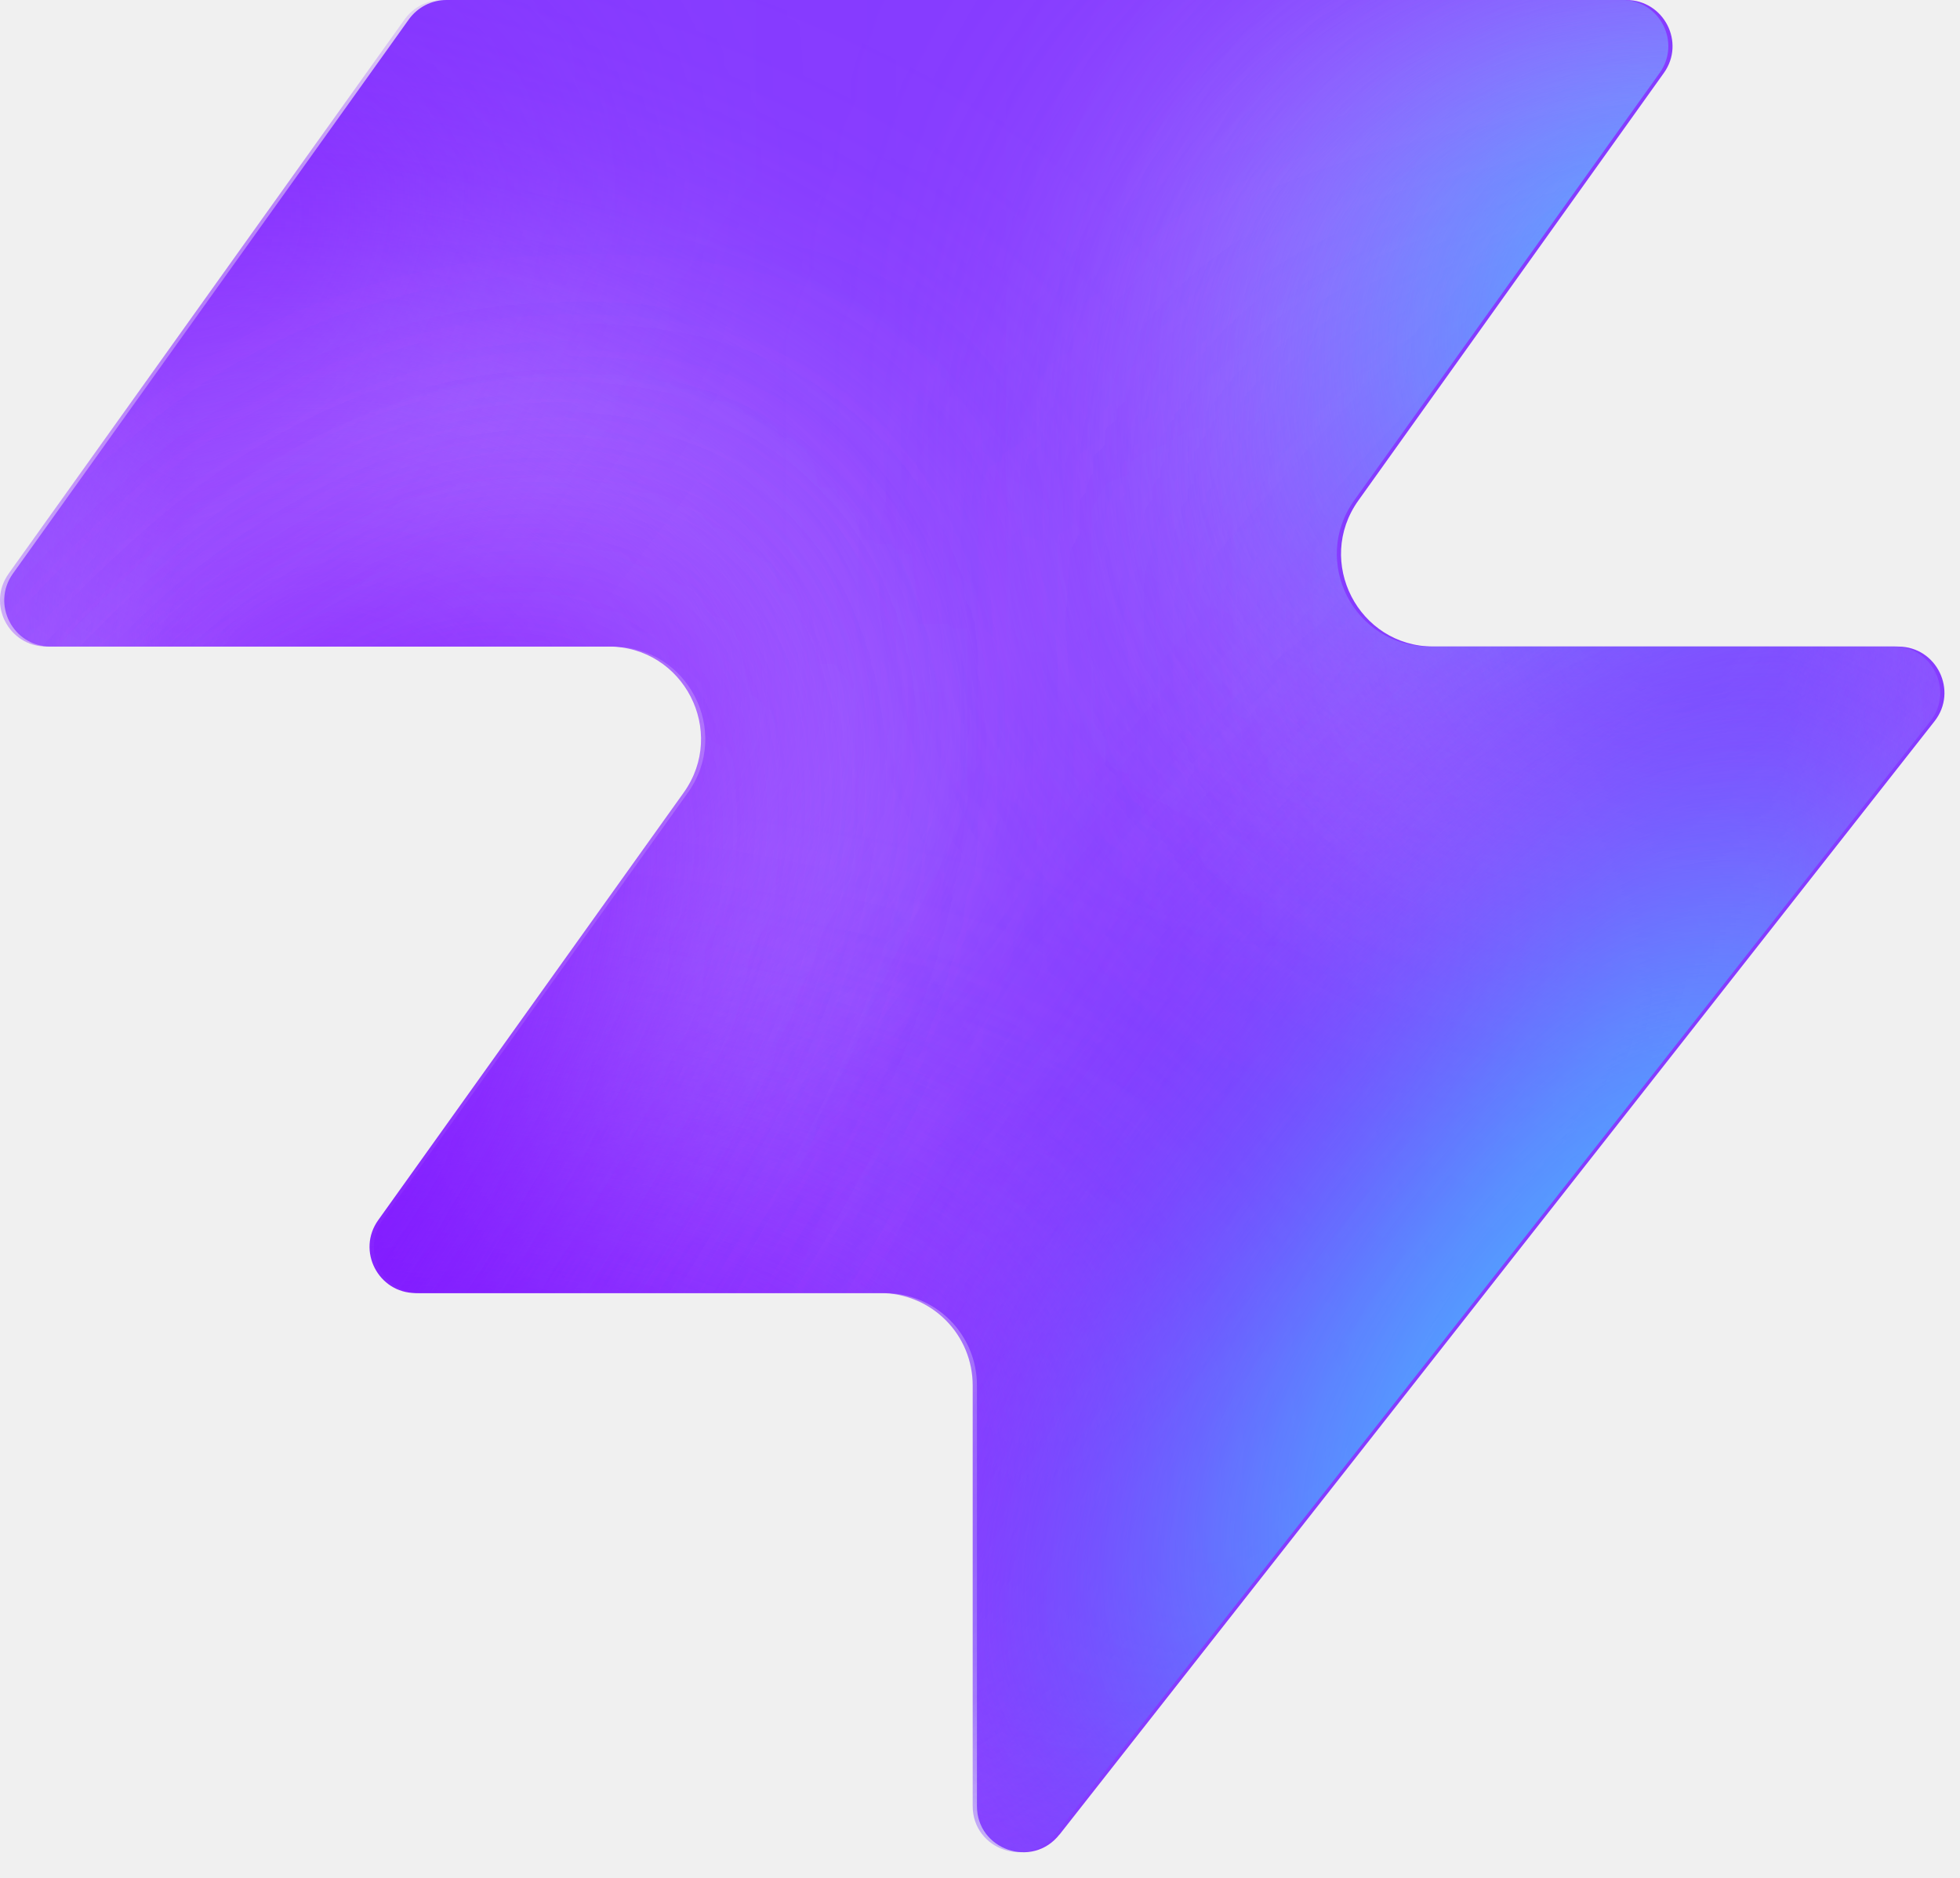
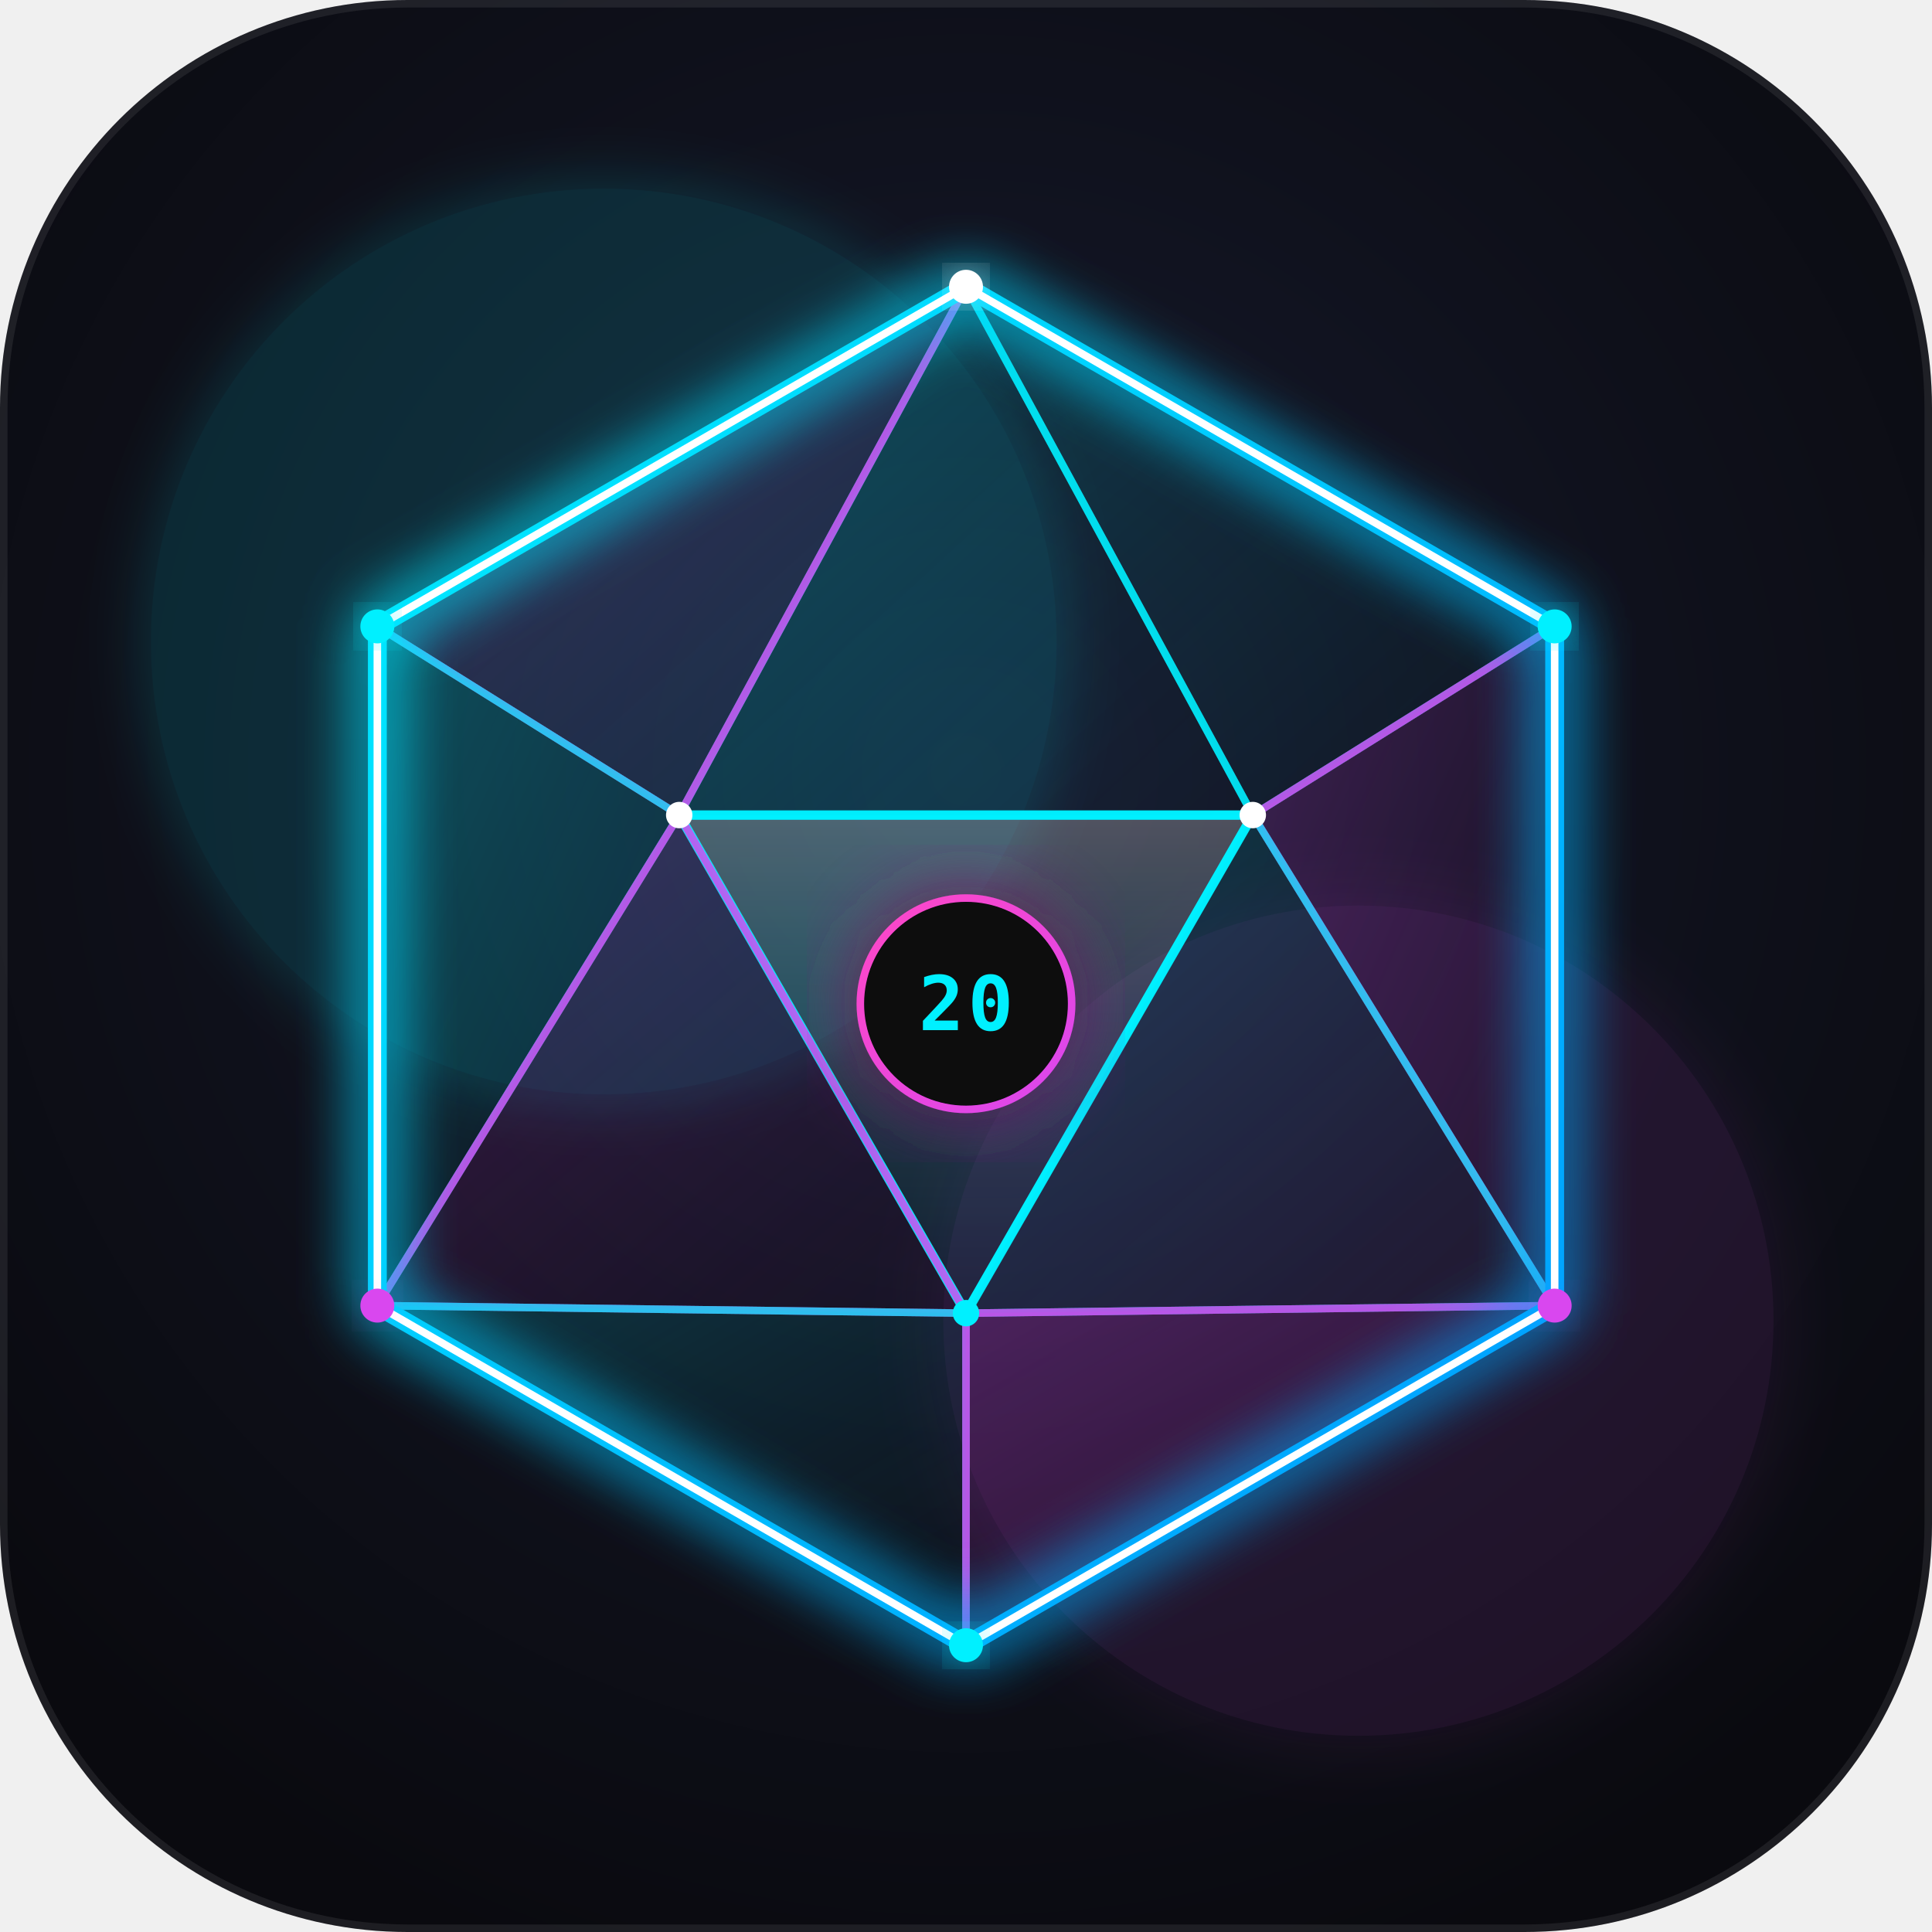
- <svg xmlns="http://www.w3.org/2000/svg" width="48" height="46" fill="none" viewBox="0 0 48 46">
-   <path fill="#863bff" d="M25.946 44.938c-.664.845-2.021.375-2.021-.698V33.937a2.26 2.26 0 0 0-2.262-2.262H10.287c-.92 0-1.456-1.04-.92-1.788l7.48-10.471c1.07-1.497 0-3.578-1.842-3.578H1.237c-.92 0-1.456-1.04-.92-1.788L10.013.474c.214-.297.556-.474.92-.474h28.894c.92 0 1.456 1.04.92 1.788l-7.48 10.471c-1.07 1.498 0 3.579 1.842 3.579h11.377c.943 0 1.473 1.088.89 1.83L25.947 44.94z" style="fill:#863bff;fill:color(display-p3 .525 .23 1);fill-opacity:1" />
-   <mask id="a" width="48" height="46" x="0" y="0" maskUnits="userSpaceOnUse" style="mask-type:alpha">
-     <path fill="#000" d="M25.842 44.938c-.664.844-2.021.375-2.021-.698V33.937a2.26 2.26 0 0 0-2.262-2.262H10.183c-.92 0-1.456-1.04-.92-1.788l7.48-10.471c1.07-1.498 0-3.579-1.842-3.579H1.133c-.92 0-1.456-1.04-.92-1.787L9.91.473c.214-.297.556-.474.92-.474h28.894c.92 0 1.456 1.04.92 1.788l-7.48 10.471c-1.07 1.498 0 3.578 1.842 3.578h11.377c.943 0 1.473 1.088.89 1.832L25.843 44.94z" style="fill:#000;fill-opacity:1" />
-   </mask>
-   <g mask="url(#a)">
-     <g filter="url(#b)">
-       <ellipse cx="5.508" cy="14.704" fill="#ede6ff" rx="5.508" ry="14.704" style="fill:#ede6ff;fill:color(display-p3 .927 .903 1);fill-opacity:1" transform="matrix(.00324 1 1 -.00324 -4.47 31.516)" />
-     </g>
-     <g filter="url(#c)">
-       <ellipse cx="10.399" cy="29.851" fill="#ede6ff" rx="10.399" ry="29.851" style="fill:#ede6ff;fill:color(display-p3 .927 .903 1);fill-opacity:1" transform="matrix(.00324 1 1 -.00324 -39.328 7.883)" />
-     </g>
-     <g filter="url(#d)">
-       <ellipse cx="5.508" cy="30.487" fill="#7e14ff" rx="5.508" ry="30.487" style="fill:#7e14ff;fill:color(display-p3 .492 .077 1);fill-opacity:1" transform="rotate(89.814 -25.913 -14.639)scale(1 -1)" />
-     </g>
-     <g filter="url(#e)">
-       <ellipse cx="5.508" cy="30.599" fill="#7e14ff" rx="5.508" ry="30.599" style="fill:#7e14ff;fill:color(display-p3 .492 .077 1);fill-opacity:1" transform="rotate(89.814 -32.644 -3.334)scale(1 -1)" />
-     </g>
-     <g filter="url(#f)">
-       <ellipse cx="5.508" cy="30.599" fill="#7e14ff" rx="5.508" ry="30.599" style="fill:#7e14ff;fill:color(display-p3 .492 .077 1);fill-opacity:1" transform="matrix(.00324 1 1 -.00324 -34.34 30.47)" />
-     </g>
-     <g filter="url(#g)">
-       <ellipse cx="14.072" cy="22.078" fill="#ede6ff" rx="14.072" ry="22.078" style="fill:#ede6ff;fill:color(display-p3 .927 .903 1);fill-opacity:1" transform="rotate(93.35 24.506 48.493)scale(-1 1)" />
-     </g>
-     <g filter="url(#h)">
-       <ellipse cx="3.47" cy="21.501" fill="#7e14ff" rx="3.47" ry="21.501" style="fill:#7e14ff;fill:color(display-p3 .492 .077 1);fill-opacity:1" transform="rotate(89.009 28.708 47.59)scale(-1 1)" />
-     </g>
-     <g filter="url(#i)">
-       <ellipse cx="3.47" cy="21.501" fill="#7e14ff" rx="3.47" ry="21.501" style="fill:#7e14ff;fill:color(display-p3 .492 .077 1);fill-opacity:1" transform="rotate(89.009 28.708 47.59)scale(-1 1)" />
-     </g>
-     <g filter="url(#j)">
-       <ellipse cx=".387" cy="8.972" fill="#7e14ff" rx="4.407" ry="29.108" style="fill:#7e14ff;fill:color(display-p3 .492 .077 1);fill-opacity:1" transform="rotate(39.51 .387 8.972)" />
-     </g>
-     <g filter="url(#k)">
-       <ellipse cx="47.523" cy="-6.092" fill="#7e14ff" rx="4.407" ry="29.108" style="fill:#7e14ff;fill:color(display-p3 .492 .077 1);fill-opacity:1" transform="rotate(37.892 47.523 -6.092)" />
-     </g>
-     <g filter="url(#l)">
-       <ellipse cx="41.412" cy="6.333" fill="#47bfff" rx="5.971" ry="9.665" style="fill:#47bfff;fill:color(display-p3 .28 .748 1);fill-opacity:1" transform="rotate(37.892 41.412 6.333)" />
-     </g>
-     <g filter="url(#m)">
-       <ellipse cx="-1.879" cy="38.332" fill="#7e14ff" rx="4.407" ry="29.108" style="fill:#7e14ff;fill:color(display-p3 .492 .077 1);fill-opacity:1" transform="rotate(37.892 -1.88 38.332)" />
-     </g>
-     <g filter="url(#n)">
-       <ellipse cx="-1.879" cy="38.332" fill="#7e14ff" rx="4.407" ry="29.108" style="fill:#7e14ff;fill:color(display-p3 .492 .077 1);fill-opacity:1" transform="rotate(37.892 -1.88 38.332)" />
-     </g>
-     <g filter="url(#o)">
-       <ellipse cx="35.651" cy="29.907" fill="#7e14ff" rx="4.407" ry="29.108" style="fill:#7e14ff;fill:color(display-p3 .492 .077 1);fill-opacity:1" transform="rotate(37.892 35.651 29.907)" />
-     </g>
-     <g filter="url(#p)">
-       <ellipse cx="38.418" cy="32.4" fill="#47bfff" rx="5.971" ry="15.297" style="fill:#47bfff;fill:color(display-p3 .28 .748 1);fill-opacity:1" transform="rotate(37.892 38.418 32.4)" />
-     </g>
+ <svg xmlns="http://www.w3.org/2000/svg" viewBox="0 0 512 512" width="512" height="512">
+   <defs>
+     <radialGradient id="bg-grad" cx="50%" cy="40%" r="65%">
+       <stop offset="0%" stop-color="#181b30" />
+       <stop offset="55%" stop-color="#0f111c" />
+       <stop offset="100%" stop-color="#0a0a0f" />
+     </radialGradient>
+     <filter id="cyan-glow" x="-20%" y="-20%" width="140%" height="140%">
+       <feGaussianBlur stdDeviation="8" result="blur" />
+       <feMerge>
+         <feMergeNode in="blur" />
+         <feMergeNode in="blur" />
+         <feMergeNode in="SourceGraphic" />
+       </feMerge>
+     </filter>
+     <filter id="magenta-glow" x="-25%" y="-25%" width="150%" height="150%">
+       <feGaussianBlur stdDeviation="10" result="blur" />
+       <feMerge>
+         <feMergeNode in="blur" />
+         <feMergeNode in="SourceGraphic" />
+       </feMerge>
+     </filter>
+     <linearGradient id="cyan-linear" x1="0%" y1="0%" x2="100%" y2="100%">
+       <stop offset="0%" stop-color="#00f0ff" />
+       <stop offset="100%" stop-color="#0099ff" />
+     </linearGradient>
+     <linearGradient id="magenta-linear" x1="0%" y1="0%" x2="100%" y2="100%">
+       <stop offset="0%" stop-color="#ff47c5" />
+       <stop offset="100%" stop-color="#d946ef" />
+     </linearGradient>
+     <linearGradient id="facet-fill-1" x1="0%" y1="0%" x2="100%" y2="100%">
+       <stop offset="0%" stop-color="#00f0ff" stop-opacity="0.18" />
+       <stop offset="100%" stop-color="#005260" stop-opacity="0.04" />
+     </linearGradient>
+     <linearGradient id="facet-fill-2" x1="0%" y1="0%" x2="100%" y2="100%">
+       <stop offset="0%" stop-color="#d946ef" stop-opacity="0.22" />
+       <stop offset="100%" stop-color="#701a75" stop-opacity="0.05" />
+     </linearGradient>
+     <linearGradient id="facet-fill-3" x1="50%" y1="0%" x2="50%" y2="100%">
+       <stop offset="0%" stop-color="#ffffff" stop-opacity="0.25" />
+       <stop offset="100%" stop-color="#00f0ff" stop-opacity="0.05" />
+     </linearGradient>
+   </defs>
+   <rect width="512" height="512" rx="108" fill="url(#bg-grad)" />
+   <rect width="510" height="510" x="1" y="1" rx="107" fill="none" stroke="#ffffff" stroke-opacity="0.08" stroke-width="2" />
+   <circle cx="160" cy="170" r="120" fill="#00f0ff" opacity="0.12" filter="url(#cyan-glow)" />
+   <circle cx="360" cy="350" r="110" fill="#d946ef" opacity="0.10" filter="url(#magenta-glow)" />
+   <polygon points="180,216 332,216 256,348" fill="url(#facet-fill-3)" stroke="#00f0ff" stroke-width="2.5" />
+   <polygon points="256,76 180,216 332,216" fill="url(#facet-fill-1)" stroke="#00f0ff" stroke-width="2" stroke-opacity="0.7" />
+   <polygon points="256,76 100,166 180,216" fill="url(#facet-fill-2)" stroke="#d946ef" stroke-width="2" stroke-opacity="0.8" />
+   <polygon points="256,76 412,166 332,216" fill="url(#facet-fill-1)" stroke="#00f0ff" stroke-width="2" stroke-opacity="0.7" />
+   <polygon points="100,166 180,216 100,346" fill="url(#facet-fill-1)" stroke="#00f0ff" stroke-width="2" stroke-opacity="0.7" />
+   <polygon points="412,166 332,216 412,346" fill="url(#facet-fill-2)" stroke="#d946ef" stroke-width="2" stroke-opacity="0.8" />
+   <polygon points="100,346 180,216 256,348" fill="url(#facet-fill-2)" stroke="#d946ef" stroke-width="2" stroke-opacity="0.8" />
+   <polygon points="412,346 332,216 256,348" fill="url(#facet-fill-1)" stroke="#00f0ff" stroke-width="2" stroke-opacity="0.7" />
+   <polygon points="100,346 256,348 256,436" fill="url(#facet-fill-1)" stroke="#00f0ff" stroke-width="2" stroke-opacity="0.7" />
+   <polygon points="412,346 256,348 256,436" fill="url(#facet-fill-2)" stroke="#d946ef" stroke-width="2" stroke-opacity="0.8" />
+   <polygon points="256,76 412,166 412,346 256,436 100,346 100,166" fill="none" stroke="url(#cyan-linear)" stroke-width="5" stroke-linejoin="round" filter="url(#cyan-glow)" />
+   <polygon points="256,76 412,166 412,346 256,436 100,346 100,166" fill="none" stroke="#ffffff" stroke-width="2" stroke-linejoin="round" />
+   <g transform="translate(256, 266)">
+     <circle cx="0" cy="0" r="28" fill="#07070d" stroke="url(#magenta-linear)" stroke-width="2" filter="url(#magenta-glow)" />
+     <text x="0" y="7" font-family="'Space Grotesk', 'JetBrains Mono', monospace" font-size="20" font-weight="900" fill="#00f0ff" text-anchor="middle" letter-spacing="1">
+       20
+     </text>
  </g>
-   <defs>
-     <filter id="b" width="60.045" height="41.654" x="-19.77" y="16.149" color-interpolation-filters="sRGB" filterUnits="userSpaceOnUse">
-       <feFlood flood-opacity="0" result="BackgroundImageFix" />
-       <feBlend in="SourceGraphic" in2="BackgroundImageFix" result="shape" />
-       <feGaussianBlur result="effect1_foregroundBlur_2002_17158" stdDeviation="7.659" />
-     </filter>
-     <filter id="c" width="90.34" height="51.437" x="-54.613" y="-7.533" color-interpolation-filters="sRGB" filterUnits="userSpaceOnUse">
-       <feFlood flood-opacity="0" result="BackgroundImageFix" />
-       <feBlend in="SourceGraphic" in2="BackgroundImageFix" result="shape" />
-       <feGaussianBlur result="effect1_foregroundBlur_2002_17158" stdDeviation="7.659" />
-     </filter>
-     <filter id="d" width="79.355" height="29.4" x="-49.64" y="2.03" color-interpolation-filters="sRGB" filterUnits="userSpaceOnUse">
-       <feFlood flood-opacity="0" result="BackgroundImageFix" />
-       <feBlend in="SourceGraphic" in2="BackgroundImageFix" result="shape" />
-       <feGaussianBlur result="effect1_foregroundBlur_2002_17158" stdDeviation="4.596" />
-     </filter>
-     <filter id="e" width="79.579" height="29.4" x="-45.045" y="20.029" color-interpolation-filters="sRGB" filterUnits="userSpaceOnUse">
-       <feFlood flood-opacity="0" result="BackgroundImageFix" />
-       <feBlend in="SourceGraphic" in2="BackgroundImageFix" result="shape" />
-       <feGaussianBlur result="effect1_foregroundBlur_2002_17158" stdDeviation="4.596" />
-     </filter>
-     <filter id="f" width="79.579" height="29.4" x="-43.513" y="21.178" color-interpolation-filters="sRGB" filterUnits="userSpaceOnUse">
-       <feFlood flood-opacity="0" result="BackgroundImageFix" />
-       <feBlend in="SourceGraphic" in2="BackgroundImageFix" result="shape" />
-       <feGaussianBlur result="effect1_foregroundBlur_2002_17158" stdDeviation="4.596" />
-     </filter>
-     <filter id="g" width="74.749" height="58.852" x="15.756" y="-17.901" color-interpolation-filters="sRGB" filterUnits="userSpaceOnUse">
-       <feFlood flood-opacity="0" result="BackgroundImageFix" />
-       <feBlend in="SourceGraphic" in2="BackgroundImageFix" result="shape" />
-       <feGaussianBlur result="effect1_foregroundBlur_2002_17158" stdDeviation="7.659" />
-     </filter>
-     <filter id="h" width="61.377" height="25.362" x="23.548" y="2.284" color-interpolation-filters="sRGB" filterUnits="userSpaceOnUse">
-       <feFlood flood-opacity="0" result="BackgroundImageFix" />
-       <feBlend in="SourceGraphic" in2="BackgroundImageFix" result="shape" />
-       <feGaussianBlur result="effect1_foregroundBlur_2002_17158" stdDeviation="4.596" />
-     </filter>
-     <filter id="i" width="61.377" height="25.362" x="23.548" y="2.284" color-interpolation-filters="sRGB" filterUnits="userSpaceOnUse">
-       <feFlood flood-opacity="0" result="BackgroundImageFix" />
-       <feBlend in="SourceGraphic" in2="BackgroundImageFix" result="shape" />
-       <feGaussianBlur result="effect1_foregroundBlur_2002_17158" stdDeviation="4.596" />
-     </filter>
-     <filter id="j" width="56.045" height="63.649" x="-27.636" y="-22.853" color-interpolation-filters="sRGB" filterUnits="userSpaceOnUse">
-       <feFlood flood-opacity="0" result="BackgroundImageFix" />
-       <feBlend in="SourceGraphic" in2="BackgroundImageFix" result="shape" />
-       <feGaussianBlur result="effect1_foregroundBlur_2002_17158" stdDeviation="4.596" />
-     </filter>
-     <filter id="k" width="54.814" height="64.646" x="20.116" y="-38.415" color-interpolation-filters="sRGB" filterUnits="userSpaceOnUse">
-       <feFlood flood-opacity="0" result="BackgroundImageFix" />
-       <feBlend in="SourceGraphic" in2="BackgroundImageFix" result="shape" />
-       <feGaussianBlur result="effect1_foregroundBlur_2002_17158" stdDeviation="4.596" />
-     </filter>
-     <filter id="l" width="33.541" height="35.313" x="24.641" y="-11.323" color-interpolation-filters="sRGB" filterUnits="userSpaceOnUse">
-       <feFlood flood-opacity="0" result="BackgroundImageFix" />
-       <feBlend in="SourceGraphic" in2="BackgroundImageFix" result="shape" />
-       <feGaussianBlur result="effect1_foregroundBlur_2002_17158" stdDeviation="4.596" />
-     </filter>
-     <filter id="m" width="54.814" height="64.646" x="-29.286" y="6.009" color-interpolation-filters="sRGB" filterUnits="userSpaceOnUse">
-       <feFlood flood-opacity="0" result="BackgroundImageFix" />
-       <feBlend in="SourceGraphic" in2="BackgroundImageFix" result="shape" />
-       <feGaussianBlur result="effect1_foregroundBlur_2002_17158" stdDeviation="4.596" />
-     </filter>
-     <filter id="n" width="54.814" height="64.646" x="-29.286" y="6.009" color-interpolation-filters="sRGB" filterUnits="userSpaceOnUse">
-       <feFlood flood-opacity="0" result="BackgroundImageFix" />
-       <feBlend in="SourceGraphic" in2="BackgroundImageFix" result="shape" />
-       <feGaussianBlur result="effect1_foregroundBlur_2002_17158" stdDeviation="4.596" />
-     </filter>
-     <filter id="o" width="54.814" height="64.646" x="8.244" y="-2.416" color-interpolation-filters="sRGB" filterUnits="userSpaceOnUse">
-       <feFlood flood-opacity="0" result="BackgroundImageFix" />
-       <feBlend in="SourceGraphic" in2="BackgroundImageFix" result="shape" />
-       <feGaussianBlur result="effect1_foregroundBlur_2002_17158" stdDeviation="4.596" />
-     </filter>
-     <filter id="p" width="39.409" height="43.623" x="18.713" y="10.588" color-interpolation-filters="sRGB" filterUnits="userSpaceOnUse">
-       <feFlood flood-opacity="0" result="BackgroundImageFix" />
-       <feBlend in="SourceGraphic" in2="BackgroundImageFix" result="shape" />
-       <feGaussianBlur result="effect1_foregroundBlur_2002_17158" stdDeviation="4.596" />
-     </filter>
-   </defs>
+   <circle cx="256" cy="76" r="4.5" fill="#ffffff" filter="url(#cyan-glow)" />
+   <circle cx="412" cy="166" r="4.5" fill="#00f0ff" filter="url(#cyan-glow)" />
+   <circle cx="412" cy="346" r="4.5" fill="#d946ef" filter="url(#magenta-glow)" />
+   <circle cx="256" cy="436" r="4.5" fill="#00f0ff" filter="url(#cyan-glow)" />
+   <circle cx="100" cy="346" r="4.5" fill="#d946ef" filter="url(#magenta-glow)" />
+   <circle cx="100" cy="166" r="4.5" fill="#00f0ff" filter="url(#cyan-glow)" />
+   <circle cx="180" cy="216" r="3.5" fill="#ffffff" />
+   <circle cx="332" cy="216" r="3.5" fill="#ffffff" />
+   <circle cx="256" cy="348" r="3.5" fill="#00f0ff" />
</svg>
